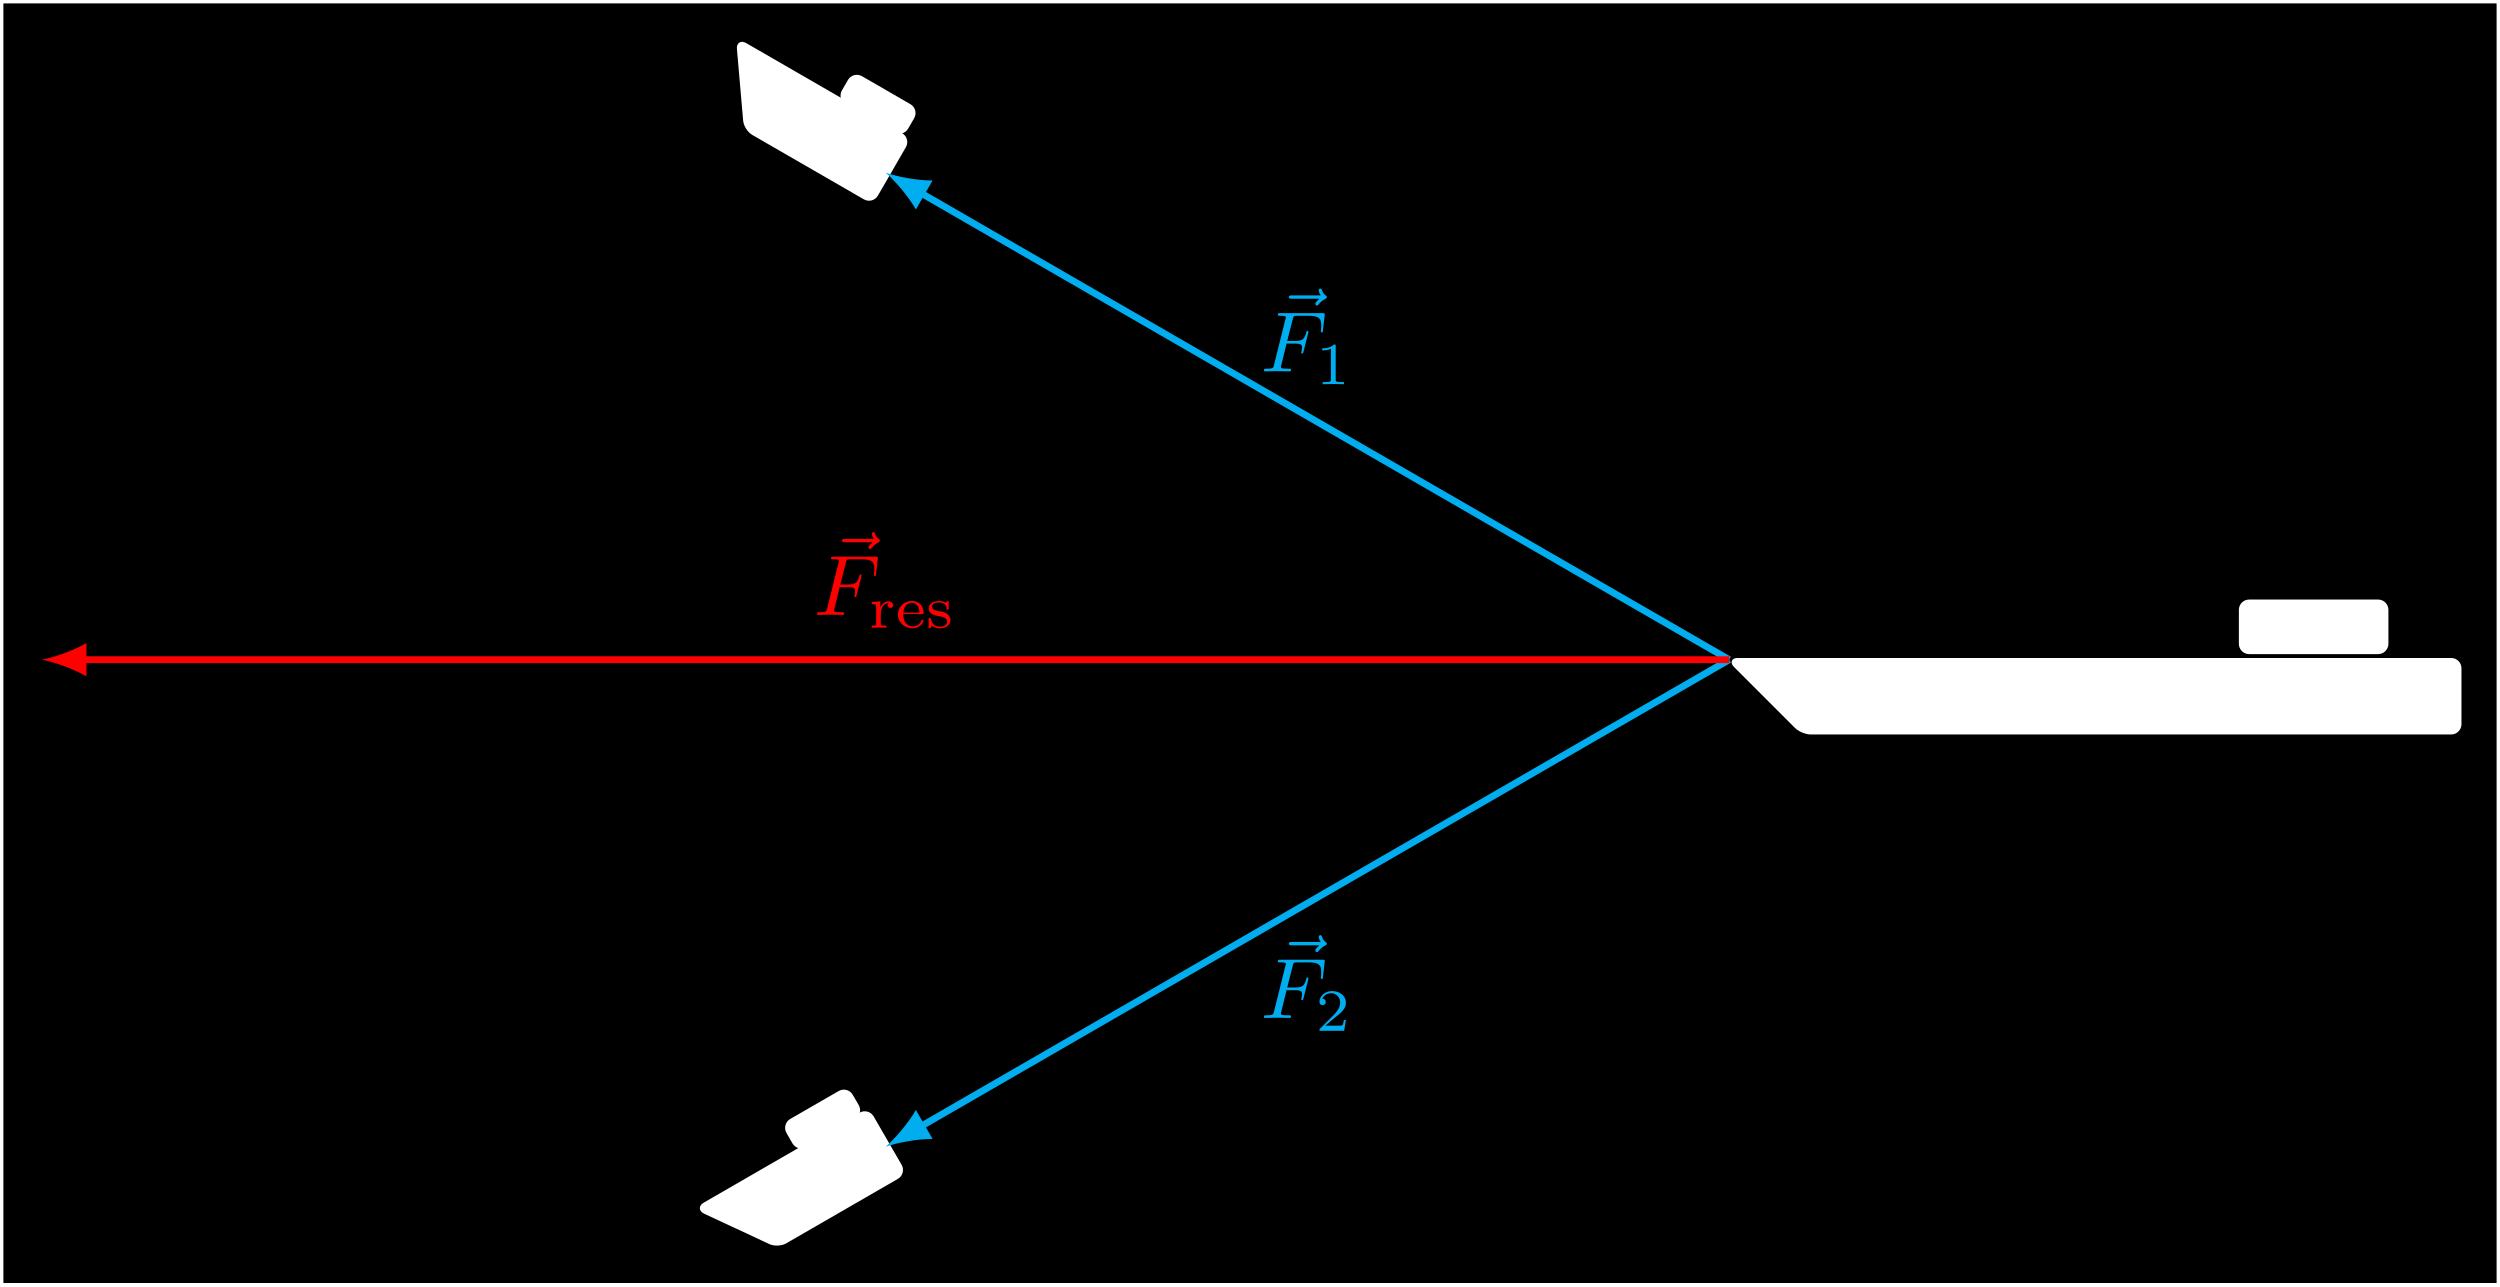
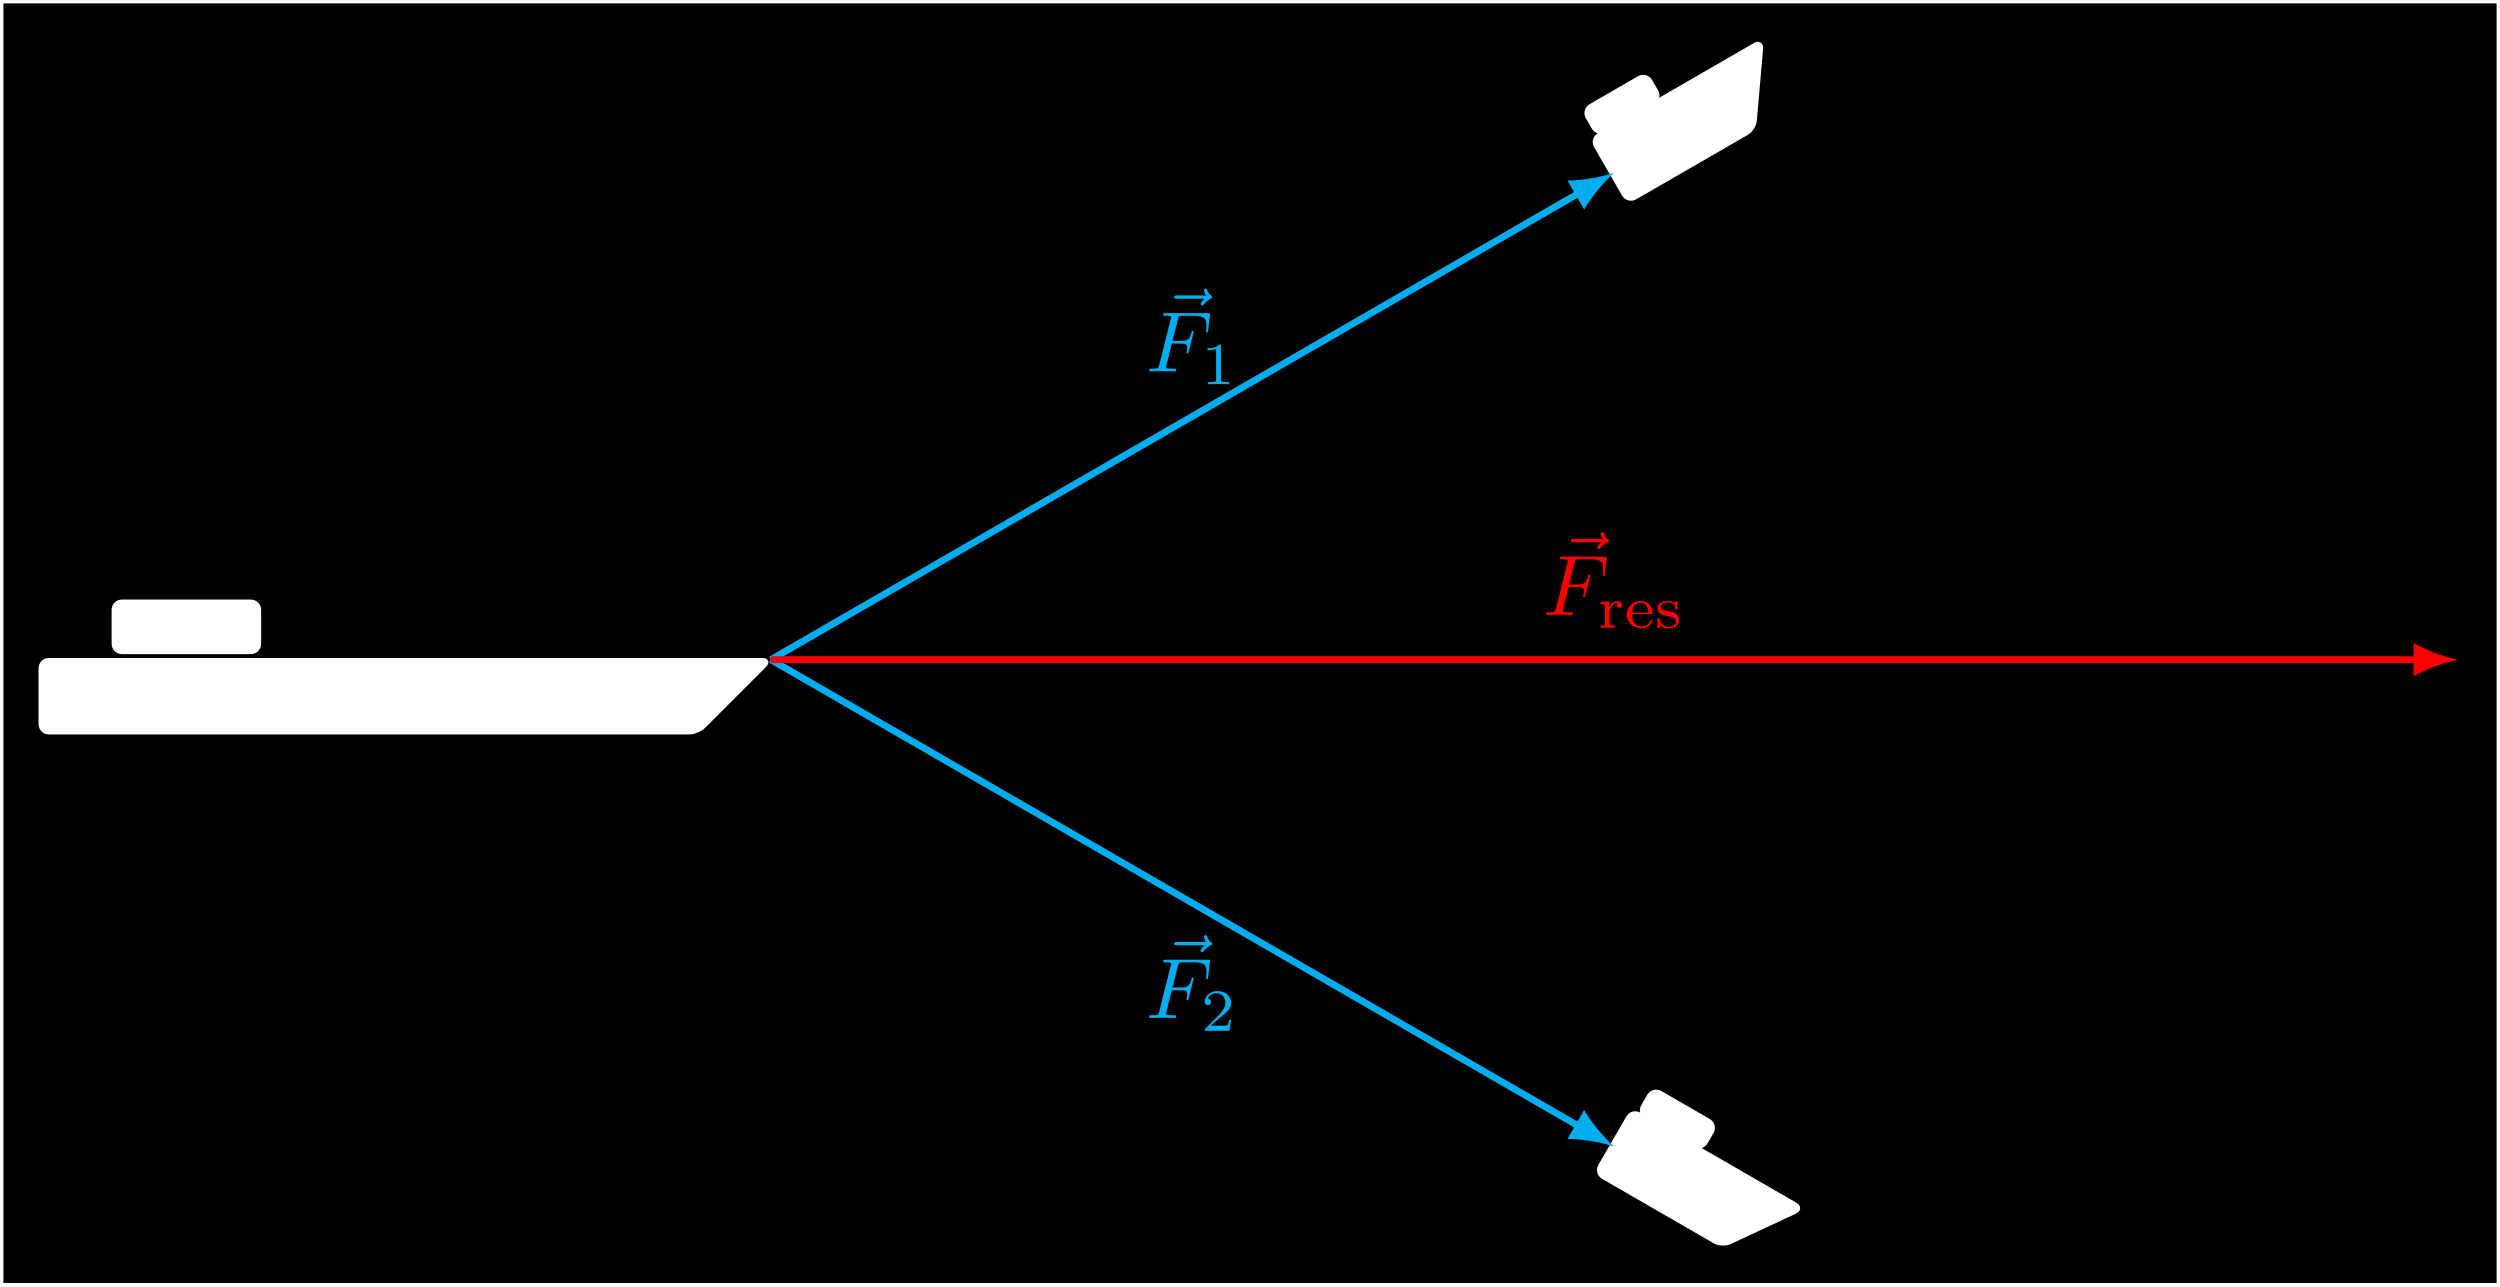
<svg xmlns="http://www.w3.org/2000/svg" xmlns:xlink="http://www.w3.org/1999/xlink" width="291.001pt" height="149.743pt" viewBox="0 0 291.001 149.743" version="1.1">
  <defs>
    <g>
      <symbol overflow="visible" id="glyph0-0">
        <path style="stroke:none;" d="" />
      </symbol>
      <symbol overflow="visible" id="glyph0-1">
        <path style="stroke:none;" d="M 5.359 -5.938 C 5.219 -5.797 4.891 -5.516 4.891 -5.344 C 4.891 -5.25 4.984 -5.141 5.078 -5.141 C 5.172 -5.141 5.219 -5.219 5.281 -5.281 C 5.391 -5.422 5.625 -5.703 6.062 -5.922 C 6.125 -5.969 6.234 -6.016 6.234 -6.125 C 6.234 -6.234 6.156 -6.281 6.094 -6.328 C 5.875 -6.484 5.766 -6.656 5.688 -6.891 C 5.656 -6.984 5.625 -7.125 5.484 -7.125 C 5.344 -7.125 5.281 -6.984 5.281 -6.906 C 5.281 -6.859 5.359 -6.547 5.516 -6.328 L 2.156 -6.328 C 2 -6.328 1.812 -6.328 1.812 -6.125 C 1.812 -5.938 2 -5.938 2.156 -5.938 Z M 5.359 -5.938 " />
      </symbol>
      <symbol overflow="visible" id="glyph0-2">
        <path style="stroke:none;" d="M 3.016 -3.234 L 3.984 -3.234 C 4.734 -3.234 4.812 -3.078 4.812 -2.797 C 4.812 -2.719 4.812 -2.609 4.75 -2.297 C 4.719 -2.25 4.719 -2.219 4.719 -2.188 C 4.719 -2.109 4.781 -2.078 4.828 -2.078 C 4.938 -2.078 4.938 -2.109 4.984 -2.281 L 5.531 -4.453 C 5.562 -4.562 5.562 -4.578 5.562 -4.609 C 5.562 -4.625 5.547 -4.719 5.438 -4.719 C 5.344 -4.719 5.328 -4.672 5.297 -4.5 C 5.078 -3.734 4.859 -3.547 4 -3.547 L 3.094 -3.547 L 3.734 -6.078 C 3.828 -6.438 3.844 -6.469 4.281 -6.469 L 5.594 -6.469 C 6.812 -6.469 7.047 -6.141 7.047 -5.375 C 7.047 -5.141 7.047 -5.109 7.016 -4.828 C 7 -4.703 7 -4.688 7 -4.656 C 7 -4.609 7.031 -4.531 7.125 -4.531 C 7.234 -4.531 7.234 -4.594 7.25 -4.781 L 7.453 -6.516 C 7.484 -6.781 7.438 -6.781 7.188 -6.781 L 2.297 -6.781 C 2.109 -6.781 2 -6.781 2 -6.578 C 2 -6.469 2.094 -6.469 2.281 -6.469 C 2.656 -6.469 2.938 -6.469 2.938 -6.297 C 2.938 -6.25 2.938 -6.234 2.875 -6.047 L 1.562 -0.781 C 1.469 -0.391 1.453 -0.312 0.656 -0.312 C 0.484 -0.312 0.375 -0.312 0.375 -0.125 C 0.375 0 0.5 0 0.531 0 C 0.812 0 1.562 -0.031 1.844 -0.031 C 2.172 -0.031 3 0 3.328 0 C 3.422 0 3.531 0 3.531 -0.188 C 3.531 -0.266 3.484 -0.297 3.484 -0.297 C 3.453 -0.312 3.422 -0.312 3.203 -0.312 C 2.984 -0.312 2.938 -0.312 2.688 -0.328 C 2.391 -0.359 2.359 -0.406 2.359 -0.531 C 2.359 -0.547 2.359 -0.609 2.406 -0.75 Z M 3.016 -3.234 " />
      </symbol>
      <symbol overflow="visible" id="glyph1-0">
        <path style="stroke:none;" d="" />
      </symbol>
      <symbol overflow="visible" id="glyph1-1">
        <path style="stroke:none;" d="M 2.328 -4.438 C 2.328 -4.625 2.328 -4.625 2.125 -4.625 C 1.672 -4.188 1.047 -4.188 0.766 -4.188 L 0.766 -3.938 C 0.922 -3.938 1.391 -3.938 1.766 -4.125 L 1.766 -0.578 C 1.766 -0.344 1.766 -0.25 1.078 -0.25 L 0.812 -0.25 L 0.812 0 C 0.938 0 1.797 -0.031 2.047 -0.031 C 2.266 -0.031 3.141 0 3.297 0 L 3.297 -0.25 L 3.031 -0.25 C 2.328 -0.25 2.328 -0.344 2.328 -0.578 Z M 2.328 -4.438 " />
      </symbol>
      <symbol overflow="visible" id="glyph1-2">
        <path style="stroke:none;" d="M 3.516 -1.266 L 3.281 -1.266 C 3.266 -1.109 3.188 -0.703 3.094 -0.641 C 3.047 -0.594 2.516 -0.594 2.406 -0.594 L 1.125 -0.594 C 1.859 -1.234 2.109 -1.438 2.516 -1.766 C 3.031 -2.172 3.516 -2.609 3.516 -3.266 C 3.516 -4.109 2.781 -4.625 1.891 -4.625 C 1.031 -4.625 0.438 -4.016 0.438 -3.375 C 0.438 -3.031 0.734 -2.984 0.812 -2.984 C 0.969 -2.984 1.172 -3.109 1.172 -3.359 C 1.172 -3.484 1.125 -3.734 0.766 -3.734 C 0.984 -4.219 1.453 -4.375 1.781 -4.375 C 2.484 -4.375 2.844 -3.828 2.844 -3.266 C 2.844 -2.656 2.406 -2.188 2.188 -1.938 L 0.516 -0.266 C 0.438 -0.203 0.438 -0.188 0.438 0 L 3.312 0 Z M 3.516 -1.266 " />
      </symbol>
      <symbol overflow="visible" id="glyph1-3">
        <path style="stroke:none;" d="M 1.391 -1.594 C 1.391 -2.172 1.656 -2.875 2.328 -2.875 C 2.266 -2.828 2.203 -2.734 2.203 -2.625 C 2.203 -2.391 2.391 -2.312 2.516 -2.312 C 2.688 -2.312 2.844 -2.422 2.844 -2.625 C 2.844 -2.859 2.609 -3.078 2.281 -3.078 C 1.938 -3.078 1.547 -2.859 1.344 -2.328 L 1.344 -3.078 L 0.344 -3 L 0.344 -2.75 C 0.812 -2.75 0.859 -2.703 0.859 -2.359 L 0.859 -0.547 C 0.859 -0.25 0.797 -0.25 0.344 -0.25 L 0.344 0 C 0.375 0 0.844 -0.031 1.141 -0.031 C 1.438 -0.031 1.734 -0.016 2.047 0 L 2.047 -0.25 L 1.906 -0.25 C 1.391 -0.25 1.391 -0.328 1.391 -0.562 Z M 1.391 -1.594 " />
      </symbol>
      <symbol overflow="visible" id="glyph1-4">
        <path style="stroke:none;" d="M 3.062 -1.594 C 3.219 -1.594 3.266 -1.594 3.266 -1.734 C 3.266 -2.359 2.922 -3.109 1.875 -3.109 C 0.969 -3.109 0.266 -2.391 0.266 -1.531 C 0.266 -0.641 1.047 0.062 1.969 0.062 C 2.906 0.062 3.266 -0.688 3.266 -0.844 C 3.266 -0.859 3.25 -0.938 3.141 -0.938 C 3.047 -0.938 3.031 -0.891 3.016 -0.828 C 2.797 -0.266 2.266 -0.156 2.016 -0.156 C 1.688 -0.156 1.375 -0.297 1.172 -0.562 C 0.906 -0.891 0.906 -1.312 0.906 -1.594 Z M 0.906 -1.766 C 0.984 -2.75 1.609 -2.906 1.875 -2.906 C 2.734 -2.906 2.766 -1.938 2.781 -1.766 Z M 0.906 -1.766 " />
      </symbol>
      <symbol overflow="visible" id="glyph1-5">
        <path style="stroke:none;" d="M 2.641 -2.922 C 2.641 -3.047 2.641 -3.109 2.547 -3.109 C 2.516 -3.109 2.5 -3.109 2.406 -3.031 C 2.391 -3.016 2.328 -2.953 2.281 -2.922 C 2.062 -3.062 1.812 -3.109 1.547 -3.109 C 0.547 -3.109 0.312 -2.578 0.312 -2.234 C 0.312 -2.016 0.406 -1.828 0.578 -1.688 C 0.844 -1.469 1.109 -1.422 1.547 -1.344 C 1.891 -1.281 2.453 -1.188 2.453 -0.719 C 2.453 -0.453 2.266 -0.125 1.594 -0.125 C 0.922 -0.125 0.688 -0.562 0.562 -1.031 C 0.531 -1.125 0.531 -1.156 0.438 -1.156 C 0.312 -1.156 0.312 -1.109 0.312 -0.969 L 0.312 -0.109 C 0.312 0 0.312 0.062 0.406 0.062 C 0.469 0.062 0.609 -0.078 0.75 -0.234 C 1.047 0.062 1.422 0.062 1.594 0.062 C 2.5 0.062 2.844 -0.422 2.844 -0.906 C 2.844 -1.172 2.719 -1.391 2.531 -1.547 C 2.266 -1.797 1.953 -1.859 1.703 -1.891 C 1.156 -2 0.703 -2.078 0.703 -2.453 C 0.703 -2.672 0.891 -2.938 1.547 -2.938 C 2.359 -2.938 2.391 -2.375 2.406 -2.172 C 2.406 -2.094 2.5 -2.094 2.516 -2.094 C 2.641 -2.094 2.641 -2.141 2.641 -2.281 Z M 2.641 -2.922 " />
      </symbol>
    </g>
    <clipPath id="clip1">
      <path d="M 0 0 L 291 0 L 291 149.742 L 0 149.742 Z M 0 0 " />
    </clipPath>
    <clipPath id="clip2">
-       <path d="M 196 71 L 291 71 L 291 91 L 196 91 Z M 196 71 " />
-     </clipPath>
-     <clipPath id="clip3">
-       <path d="M 76 123 L 111 123 L 111 149.742 L 76 149.742 Z M 76 123 " />
+       <path d="M 180 123 L 215 123 L 215 149.742 L 180 149.742 Z M 180 123 " />
    </clipPath>
  </defs>
  <g id="surface1">
    <g clip-path="url(#clip1)" clip-rule="nonzero">
-       <path style="fill-rule:nonzero;fill:rgb(0%,0%,0%);fill-opacity:1;stroke-width:0.399;stroke-linecap:butt;stroke-linejoin:miter;stroke:rgb(100%,100%,100%);stroke-opacity:1;stroke-miterlimit:10;" d="M -201.083 -72.753 L -201.083 76.591 L 89.527 76.591 L 89.527 -72.753 Z M -201.083 -72.753 " transform="matrix(1,0,0,-1,201.278,76.79)" />
-       <path style="fill-rule:nonzero;fill:rgb(0%,0%,0%);fill-opacity:1;stroke-width:0.399;stroke-linecap:butt;stroke-linejoin:miter;stroke:rgb(100%,100%,100%);stroke-opacity:1;stroke-miterlimit:10;" d="M -201.083 -72.753 L -201.083 76.591 L 89.527 76.591 L 89.527 -72.753 Z M -201.083 -72.753 " transform="matrix(1,0,0,-1,201.278,76.79)" />
+       <path style="fill-rule:nonzero;fill:rgb(0%,0%,0%);fill-opacity:1;stroke-width:0.399;stroke-linecap:butt;stroke-linejoin:miter;stroke:rgb(100%,100%,100%);stroke-opacity:1;stroke-miterlimit:10;" d="M -89.525 -72.753 L -89.525 76.591 L 201.081 76.591 L 201.081 -72.753 Z M -89.525 -72.753 " transform="matrix(1,0,0,-1,89.724,76.79)" />
+       <path style="fill-rule:nonzero;fill:rgb(0%,0%,0%);fill-opacity:1;stroke-width:0.399;stroke-linecap:butt;stroke-linejoin:miter;stroke:rgb(100%,100%,100%);stroke-opacity:1;stroke-miterlimit:10;" d="M -89.525 -72.753 L -89.525 76.591 L 201.081 76.591 L 201.081 -72.753 Z M -89.525 -72.753 " transform="matrix(1,0,0,-1,89.724,76.79)" />
    </g>
-     <path style=" stroke:none;fill-rule:nonzero;fill:rgb(100%,100%,100%);fill-opacity:1;" d="M 201.984 77.496 L 209.078 84.59 C 209.465 84.977 210.227 85.293 210.777 85.293 L 285.32 85.293 C 285.867 85.293 286.316 84.848 286.316 84.297 L 286.316 77.785 C 286.316 77.234 285.867 76.789 285.32 76.789 L 202.273 76.789 C 201.723 76.789 201.594 77.105 201.984 77.496 Z M 201.984 77.496 " />
+     <path style="fill-rule:nonzero;fill:rgb(100%,100%,100%);fill-opacity:1;stroke-width:0.399;stroke-linecap:butt;stroke-linejoin:miter;stroke:rgb(100%,100%,100%);stroke-opacity:1;stroke-miterlimit:10;" d="M -0.704 -0.706 L -7.798 -7.8 C -8.189 -8.187 -8.951 -8.503 -9.501 -8.503 L -84.04 -8.503 C -84.591 -8.503 -85.037 -8.058 -85.037 -7.507 L -85.037 -0.995 C -85.037 -0.444 -84.591 0.001 -84.04 0.001 L -0.997 0.001 C -0.447 0.001 -0.314 -0.315 -0.704 -0.706 Z M -0.704 -0.706 " transform="matrix(1,0,0,-1,89.724,76.79)" />
+     <path style="fill-rule:nonzero;fill:rgb(100%,100%,100%);fill-opacity:1;stroke-width:0.399;stroke-linecap:butt;stroke-linejoin:miter;stroke:rgb(100%,100%,100%);stroke-opacity:1;stroke-miterlimit:10;" d="M -59.525 1.849 L -59.525 5.806 C -59.525 6.356 -59.97 6.802 -60.521 6.802 L -75.537 6.802 C -76.087 6.802 -76.533 6.356 -76.533 5.806 L -76.533 1.849 C -76.533 1.298 -76.087 0.849 -75.537 0.849 L -60.521 0.849 C -59.97 0.849 -59.525 1.298 -59.525 1.849 Z M -59.525 1.849 " transform="matrix(1,0,0,-1,89.724,76.79)" />
+     <path style=" stroke:none;fill-rule:nonzero;fill:rgb(100%,100%,100%);fill-opacity:1;" d="M 208.957 141.09 L 201.359 144.633 C 200.859 144.867 200.066 144.832 199.59 144.555 L 186.594 137.051 C 186.113 136.777 185.949 136.164 186.227 135.688 L 189.48 130.055 C 189.754 129.574 190.367 129.41 190.844 129.688 L 208.996 140.168 C 209.477 140.445 209.457 140.855 208.957 141.09 Z M 208.957 141.09 " />
    <g clip-path="url(#clip2)" clip-rule="nonzero">
-       <path style="fill:none;stroke-width:0.399;stroke-linecap:butt;stroke-linejoin:miter;stroke:rgb(100%,100%,100%);stroke-opacity:1;stroke-miterlimit:10;" d="M 0.706 -0.706 L 7.8 -7.8 C 8.187 -8.187 8.949 -8.503 9.499 -8.503 L 84.042 -8.503 C 84.589 -8.503 85.038 -8.058 85.038 -7.507 L 85.038 -0.995 C 85.038 -0.444 84.589 0.001 84.042 0.001 L 0.995 0.001 C 0.445 0.001 0.316 -0.315 0.706 -0.706 Z M 0.706 -0.706 " transform="matrix(1,0,0,-1,201.278,76.79)" />
+       <path style="fill:none;stroke-width:0.399;stroke-linecap:butt;stroke-linejoin:miter;stroke:rgb(100%,100%,100%);stroke-opacity:1;stroke-miterlimit:10;" d="M 119.233 -64.3 L 111.635 -67.843 C 111.135 -68.077 110.342 -68.042 109.866 -67.765 L 96.87 -60.261 C 96.389 -59.987 96.225 -59.374 96.503 -58.898 L 99.756 -53.265 C 100.03 -52.784 100.643 -52.62 101.12 -52.898 L 119.272 -63.378 C 119.753 -63.655 119.733 -64.065 119.233 -64.3 Z M 119.233 -64.3 " transform="matrix(1,0,0,-1,89.724,76.79)" />
    </g>
-     <path style="fill-rule:nonzero;fill:rgb(100%,100%,100%);fill-opacity:1;stroke-width:0.399;stroke-linecap:butt;stroke-linejoin:miter;stroke:rgb(100%,100%,100%);stroke-opacity:1;stroke-miterlimit:10;" d="M 59.527 1.849 L 59.527 5.806 C 59.527 6.356 59.972 6.802 60.523 6.802 L 75.538 6.802 C 76.085 6.802 76.534 6.356 76.534 5.806 L 76.534 1.849 C 76.534 1.298 76.085 0.849 75.538 0.849 L 60.523 0.849 C 59.972 0.849 59.527 1.298 59.527 1.849 Z M 59.527 1.849 " transform="matrix(1,0,0,-1,201.278,76.79)" />
-     <path style="fill-rule:nonzero;fill:rgb(100%,100%,100%);fill-opacity:1;stroke-width:0.399;stroke-linecap:butt;stroke-linejoin:miter;stroke:rgb(100%,100%,100%);stroke-opacity:1;stroke-miterlimit:10;" d="M -115.301 71.11 L -114.575 62.755 C -114.524 62.208 -114.098 61.54 -113.622 61.263 L -100.622 53.759 C -100.145 53.481 -99.536 53.645 -99.258 54.126 L -96.005 59.759 C -95.731 60.235 -95.895 60.849 -96.372 61.122 L -114.524 71.603 C -115.001 71.88 -115.352 71.657 -115.301 71.11 Z M -115.301 71.11 " transform="matrix(1,0,0,-1,201.278,76.79)" />
-     <path style="fill-rule:nonzero;fill:rgb(100%,100%,100%);fill-opacity:1;stroke-width:0.399;stroke-linecap:butt;stroke-linejoin:miter;stroke:rgb(100%,100%,100%);stroke-opacity:1;stroke-miterlimit:10;" d="M -103.106 66.165 L -102.407 67.38 C -102.13 67.86 -101.52 68.024 -101.04 67.747 L -95.407 64.493 C -94.93 64.22 -94.766 63.606 -95.04 63.13 L -95.743 61.915 C -96.02 61.435 -96.63 61.274 -97.106 61.548 L -102.743 64.802 C -103.219 65.075 -103.383 65.688 -103.106 66.165 Z M -103.106 66.165 " transform="matrix(1,0,0,-1,201.278,76.79)" />
-     <path style=" stroke:none;fill-rule:nonzero;fill:rgb(100%,100%,100%);fill-opacity:1;" d="M 82.043 141.09 L 89.641 144.633 C 90.141 144.867 90.934 144.832 91.414 144.555 L 104.41 137.051 C 104.887 136.777 105.051 136.164 104.777 135.688 L 101.523 130.055 C 101.246 129.574 100.637 129.41 100.156 129.688 L 82.004 140.168 C 81.527 140.445 81.547 140.855 82.043 141.09 Z M 82.043 141.09 " />
-     <g clip-path="url(#clip3)" clip-rule="nonzero">
-       <path style="fill:none;stroke-width:0.399;stroke-linecap:butt;stroke-linejoin:miter;stroke:rgb(100%,100%,100%);stroke-opacity:1;stroke-miterlimit:10;" d="M -119.235 -64.3 L -111.637 -67.843 C -111.137 -68.077 -110.344 -68.042 -109.864 -67.765 L -96.868 -60.261 C -96.391 -59.987 -96.227 -59.374 -96.501 -58.898 L -99.755 -53.265 C -100.032 -52.784 -100.641 -52.62 -101.122 -52.898 L -119.274 -63.378 C -119.751 -63.655 -119.731 -64.065 -119.235 -64.3 Z M -119.235 -64.3 " transform="matrix(1,0,0,-1,201.278,76.79)" />
-     </g>
-     <path style="fill-rule:nonzero;fill:rgb(100%,100%,100%);fill-opacity:1;stroke-width:0.399;stroke-linecap:butt;stroke-linejoin:miter;stroke:rgb(100%,100%,100%);stroke-opacity:1;stroke-miterlimit:10;" d="M -108.856 -56.21 L -109.555 -54.995 C -109.833 -54.515 -109.669 -53.905 -109.192 -53.628 L -103.555 -50.378 C -103.079 -50.101 -102.469 -50.265 -102.192 -50.741 L -101.489 -51.956 C -101.216 -52.437 -101.38 -53.046 -101.856 -53.323 L -107.489 -56.573 C -107.969 -56.851 -108.579 -56.687 -108.856 -56.21 Z M -108.856 -56.21 " transform="matrix(1,0,0,-1,201.278,76.79)" />
-     <path style="fill:none;stroke-width:0.797;stroke-linecap:butt;stroke-linejoin:miter;stroke:rgb(0%,67.839%,93.729%);stroke-opacity:1;stroke-miterlimit:10;" d="M -0.001 0.001 L -94.145 54.356 " transform="matrix(1,0,0,-1,201.278,76.79)" />
-     <path style=" stroke:none;fill-rule:nonzero;fill:rgb(0%,67.839%,93.729%);fill-opacity:1;" d="M 103.082 20.098 C 104.152 21.016 105.711 22.816 106.609 24.383 L 108.555 21.008 C 106.75 21.016 104.41 20.562 103.082 20.098 " />
+     <path style="fill-rule:nonzero;fill:rgb(100%,100%,100%);fill-opacity:1;stroke-width:0.399;stroke-linecap:butt;stroke-linejoin:miter;stroke:rgb(100%,100%,100%);stroke-opacity:1;stroke-miterlimit:10;" d="M 108.854 -56.21 L 109.557 -54.995 C 109.831 -54.515 109.667 -53.905 109.19 -53.628 L 103.557 -50.378 C 103.081 -50.101 102.467 -50.265 102.19 -50.741 L 101.491 -51.956 C 101.213 -52.437 101.378 -53.046 101.858 -53.323 L 107.491 -56.573 C 107.967 -56.851 108.581 -56.687 108.854 -56.21 Z M 108.854 -56.21 " transform="matrix(1,0,0,-1,89.724,76.79)" />
+     <path style="fill-rule:nonzero;fill:rgb(100%,100%,100%);fill-opacity:1;stroke-width:0.399;stroke-linecap:butt;stroke-linejoin:miter;stroke:rgb(100%,100%,100%);stroke-opacity:1;stroke-miterlimit:10;" d="M 115.303 71.11 L 114.573 62.755 C 114.526 62.208 114.1 61.54 113.62 61.263 L 100.624 53.759 C 100.147 53.481 99.534 53.645 99.256 54.126 L 96.006 59.759 C 95.729 60.235 95.893 60.849 96.37 61.122 L 114.526 71.603 C 115.003 71.88 115.35 71.657 115.303 71.11 Z M 115.303 71.11 " transform="matrix(1,0,0,-1,89.724,76.79)" />
+     <path style="fill-rule:nonzero;fill:rgb(100%,100%,100%);fill-opacity:1;stroke-width:0.399;stroke-linecap:butt;stroke-linejoin:miter;stroke:rgb(100%,100%,100%);stroke-opacity:1;stroke-miterlimit:10;" d="M 103.108 66.165 L 102.405 67.38 C 102.131 67.86 101.518 68.024 101.042 67.747 L 95.409 64.493 C 94.928 64.22 94.764 63.606 95.042 63.13 L 95.741 61.915 C 96.018 61.435 96.631 61.274 97.108 61.548 L 102.741 64.802 C 103.217 65.075 103.381 65.688 103.108 66.165 Z M 103.108 66.165 " transform="matrix(1,0,0,-1,89.724,76.79)" />
+     <path style="fill:none;stroke-width:0.797;stroke-linecap:butt;stroke-linejoin:miter;stroke:rgb(0%,67.839%,93.729%);stroke-opacity:1;stroke-miterlimit:10;" d="M -0.001 0.001 L 94.147 54.356 " transform="matrix(1,0,0,-1,89.724,76.79)" />
+     <path style=" stroke:none;fill-rule:nonzero;fill:rgb(0%,67.839%,93.729%);fill-opacity:1;" d="M 187.922 20.098 C 186.59 20.562 184.25 21.016 182.445 21.008 L 184.395 24.383 C 185.289 22.816 186.852 21.016 187.922 20.098 " />
    <g style="fill:rgb(0%,67.839%,93.729%);fill-opacity:1;">
-       <use xlink:href="#glyph0-1" x="148.211" y="40.712" />
+       <use xlink:href="#glyph0-1" x="134.852" y="40.712" />
    </g>
    <g style="fill:rgb(0%,67.839%,93.729%);fill-opacity:1;">
-       <use xlink:href="#glyph0-2" x="146.742" y="43.23" />
+       <use xlink:href="#glyph0-2" x="133.383" y="43.23" />
    </g>
    <g style="fill:rgb(0%,67.839%,93.729%);fill-opacity:1;">
-       <use xlink:href="#glyph1-1" x="153.149" y="44.725" />
+       <use xlink:href="#glyph1-1" x="139.79" y="44.725" />
    </g>
-     <path style="fill:none;stroke-width:0.797;stroke-linecap:butt;stroke-linejoin:miter;stroke:rgb(0%,67.839%,93.729%);stroke-opacity:1;stroke-miterlimit:10;" d="M -0.001 0.001 L -94.145 -54.355 " transform="matrix(1,0,0,-1,201.278,76.79)" />
-     <path style=" stroke:none;fill-rule:nonzero;fill:rgb(0%,67.839%,93.729%);fill-opacity:1;" d="M 103.082 133.484 C 104.41 133.016 106.75 132.566 108.555 132.574 L 106.609 129.199 C 105.711 130.766 104.152 132.566 103.082 133.484 " />
+     <path style="fill:none;stroke-width:0.797;stroke-linecap:butt;stroke-linejoin:miter;stroke:rgb(0%,67.839%,93.729%);stroke-opacity:1;stroke-miterlimit:10;" d="M -0.001 0.001 L 94.147 -54.355 " transform="matrix(1,0,0,-1,89.724,76.79)" />
+     <path style=" stroke:none;fill-rule:nonzero;fill:rgb(0%,67.839%,93.729%);fill-opacity:1;" d="M 187.922 133.484 C 186.852 132.566 185.289 130.766 184.395 129.199 L 182.445 132.574 C 184.25 132.566 186.59 133.016 187.922 133.484 " />
    <g style="fill:rgb(0%,67.839%,93.729%);fill-opacity:1;">
-       <use xlink:href="#glyph0-1" x="148.211" y="115.973" />
+       <use xlink:href="#glyph0-1" x="134.852" y="115.973" />
    </g>
    <g style="fill:rgb(0%,67.839%,93.729%);fill-opacity:1;">
-       <use xlink:href="#glyph0-2" x="146.742" y="118.492" />
+       <use xlink:href="#glyph0-2" x="133.383" y="118.492" />
    </g>
    <g style="fill:rgb(0%,67.839%,93.729%);fill-opacity:1;">
-       <use xlink:href="#glyph1-2" x="153.149" y="119.986" />
+       <use xlink:href="#glyph1-2" x="139.79" y="119.986" />
    </g>
-     <path style="fill:none;stroke-width:0.797;stroke-linecap:butt;stroke-linejoin:miter;stroke:rgb(100%,0%,0%);stroke-opacity:1;stroke-miterlimit:10;" d="M -0.001 0.001 L -191.731 0.001 " transform="matrix(1,0,0,-1,201.278,76.79)" />
-     <path style=" stroke:none;fill-rule:nonzero;fill:rgb(100%,0%,0%);fill-opacity:1;" d="M 4.887 76.789 C 6.266 77.051 8.512 77.824 10.066 78.734 L 10.066 74.848 C 8.512 75.754 6.266 76.531 4.887 76.789 " />
+     <path style="fill:none;stroke-width:0.797;stroke-linecap:butt;stroke-linejoin:miter;stroke:rgb(100%,0%,0%);stroke-opacity:1;stroke-miterlimit:10;" d="M -0.001 0.001 L 191.729 0.001 " transform="matrix(1,0,0,-1,89.724,76.79)" />
+     <path style=" stroke:none;fill-rule:nonzero;fill:rgb(100%,0%,0%);fill-opacity:1;" d="M 286.117 76.789 C 284.734 76.531 282.492 75.754 280.938 74.848 L 280.938 78.734 C 282.492 77.824 284.734 77.051 286.117 76.789 " />
    <g style="fill:rgb(100%,0%,0%);fill-opacity:1;">
-       <use xlink:href="#glyph0-1" x="96.193" y="69.058" />
+       <use xlink:href="#glyph0-1" x="181.029" y="69.058" />
    </g>
    <g style="fill:rgb(100%,0%,0%);fill-opacity:1;">
-       <use xlink:href="#glyph0-2" x="94.724" y="71.577" />
+       <use xlink:href="#glyph0-2" x="179.561" y="71.577" />
    </g>
    <g style="fill:rgb(100%,0%,0%);fill-opacity:1;">
-       <use xlink:href="#glyph1-3" x="101.131" y="73.071" />
-       <use xlink:href="#glyph1-4" x="104.244" y="73.071" />
-       <use xlink:href="#glyph1-5" x="107.786" y="73.071" />
+       <use xlink:href="#glyph1-3" x="185.967" y="73.071" />
+       <use xlink:href="#glyph1-4" x="189.08" y="73.071" />
+       <use xlink:href="#glyph1-5" x="192.622" y="73.071" />
    </g>
  </g>
</svg>
